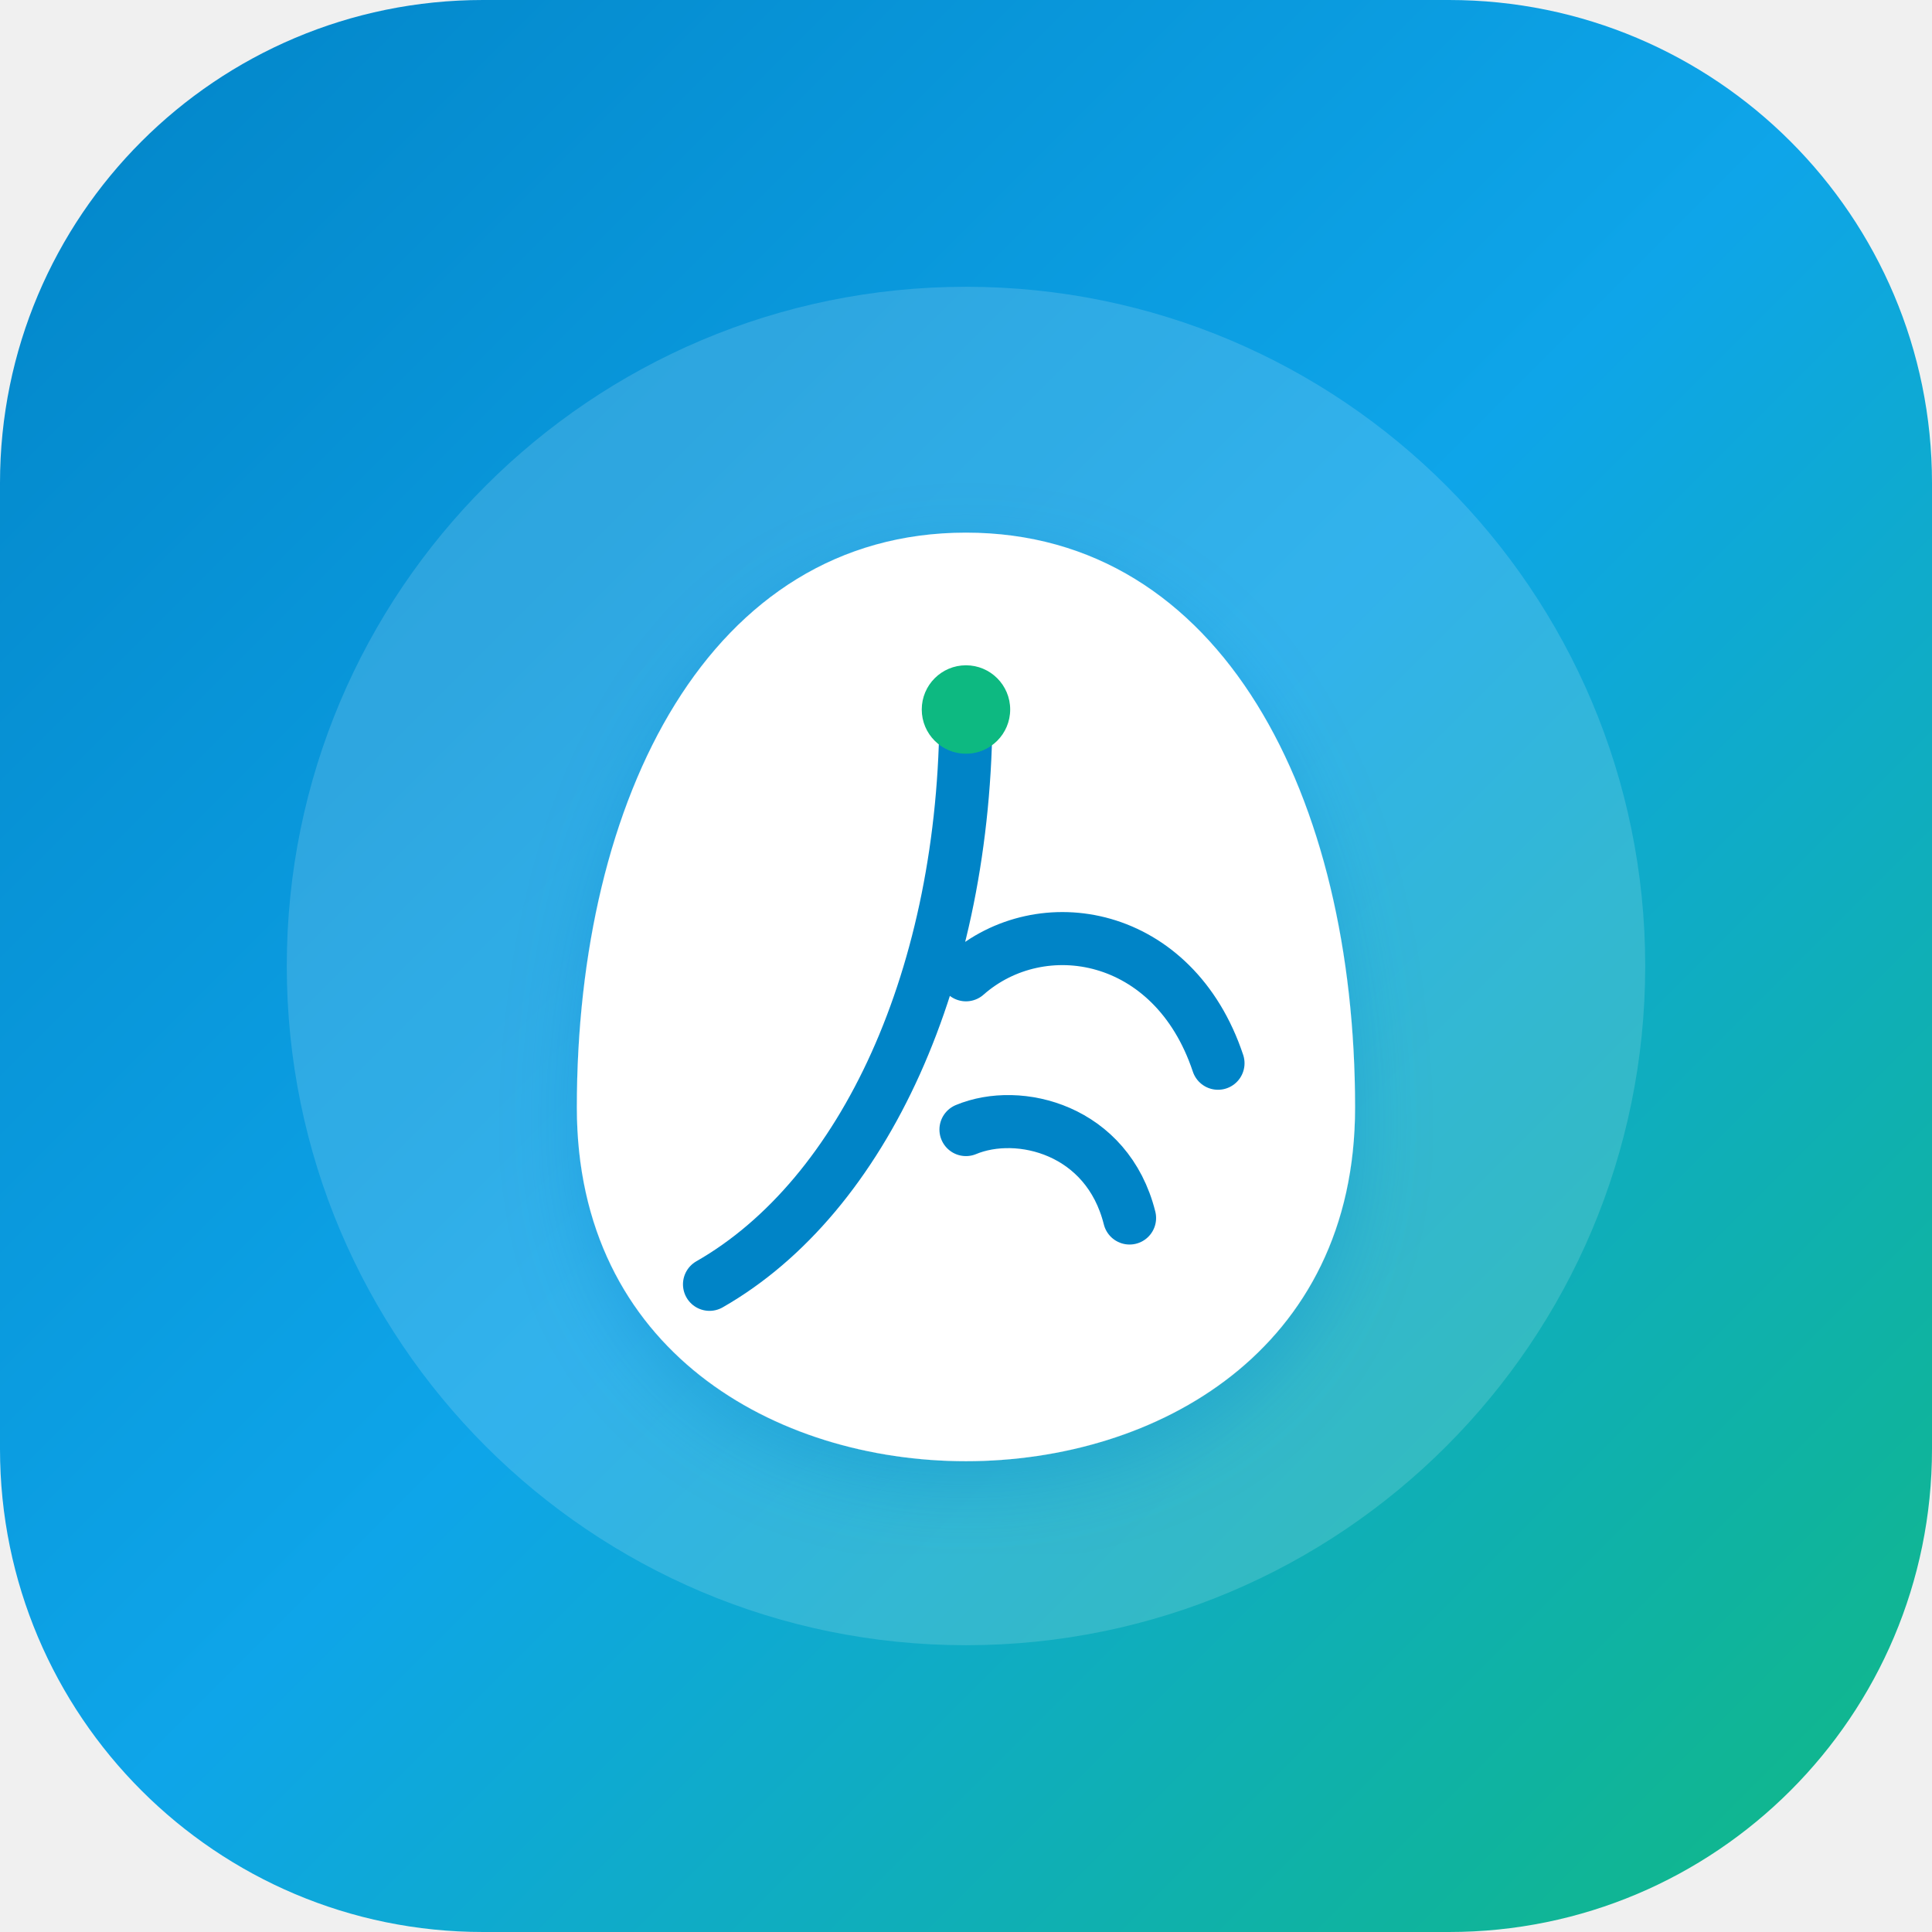
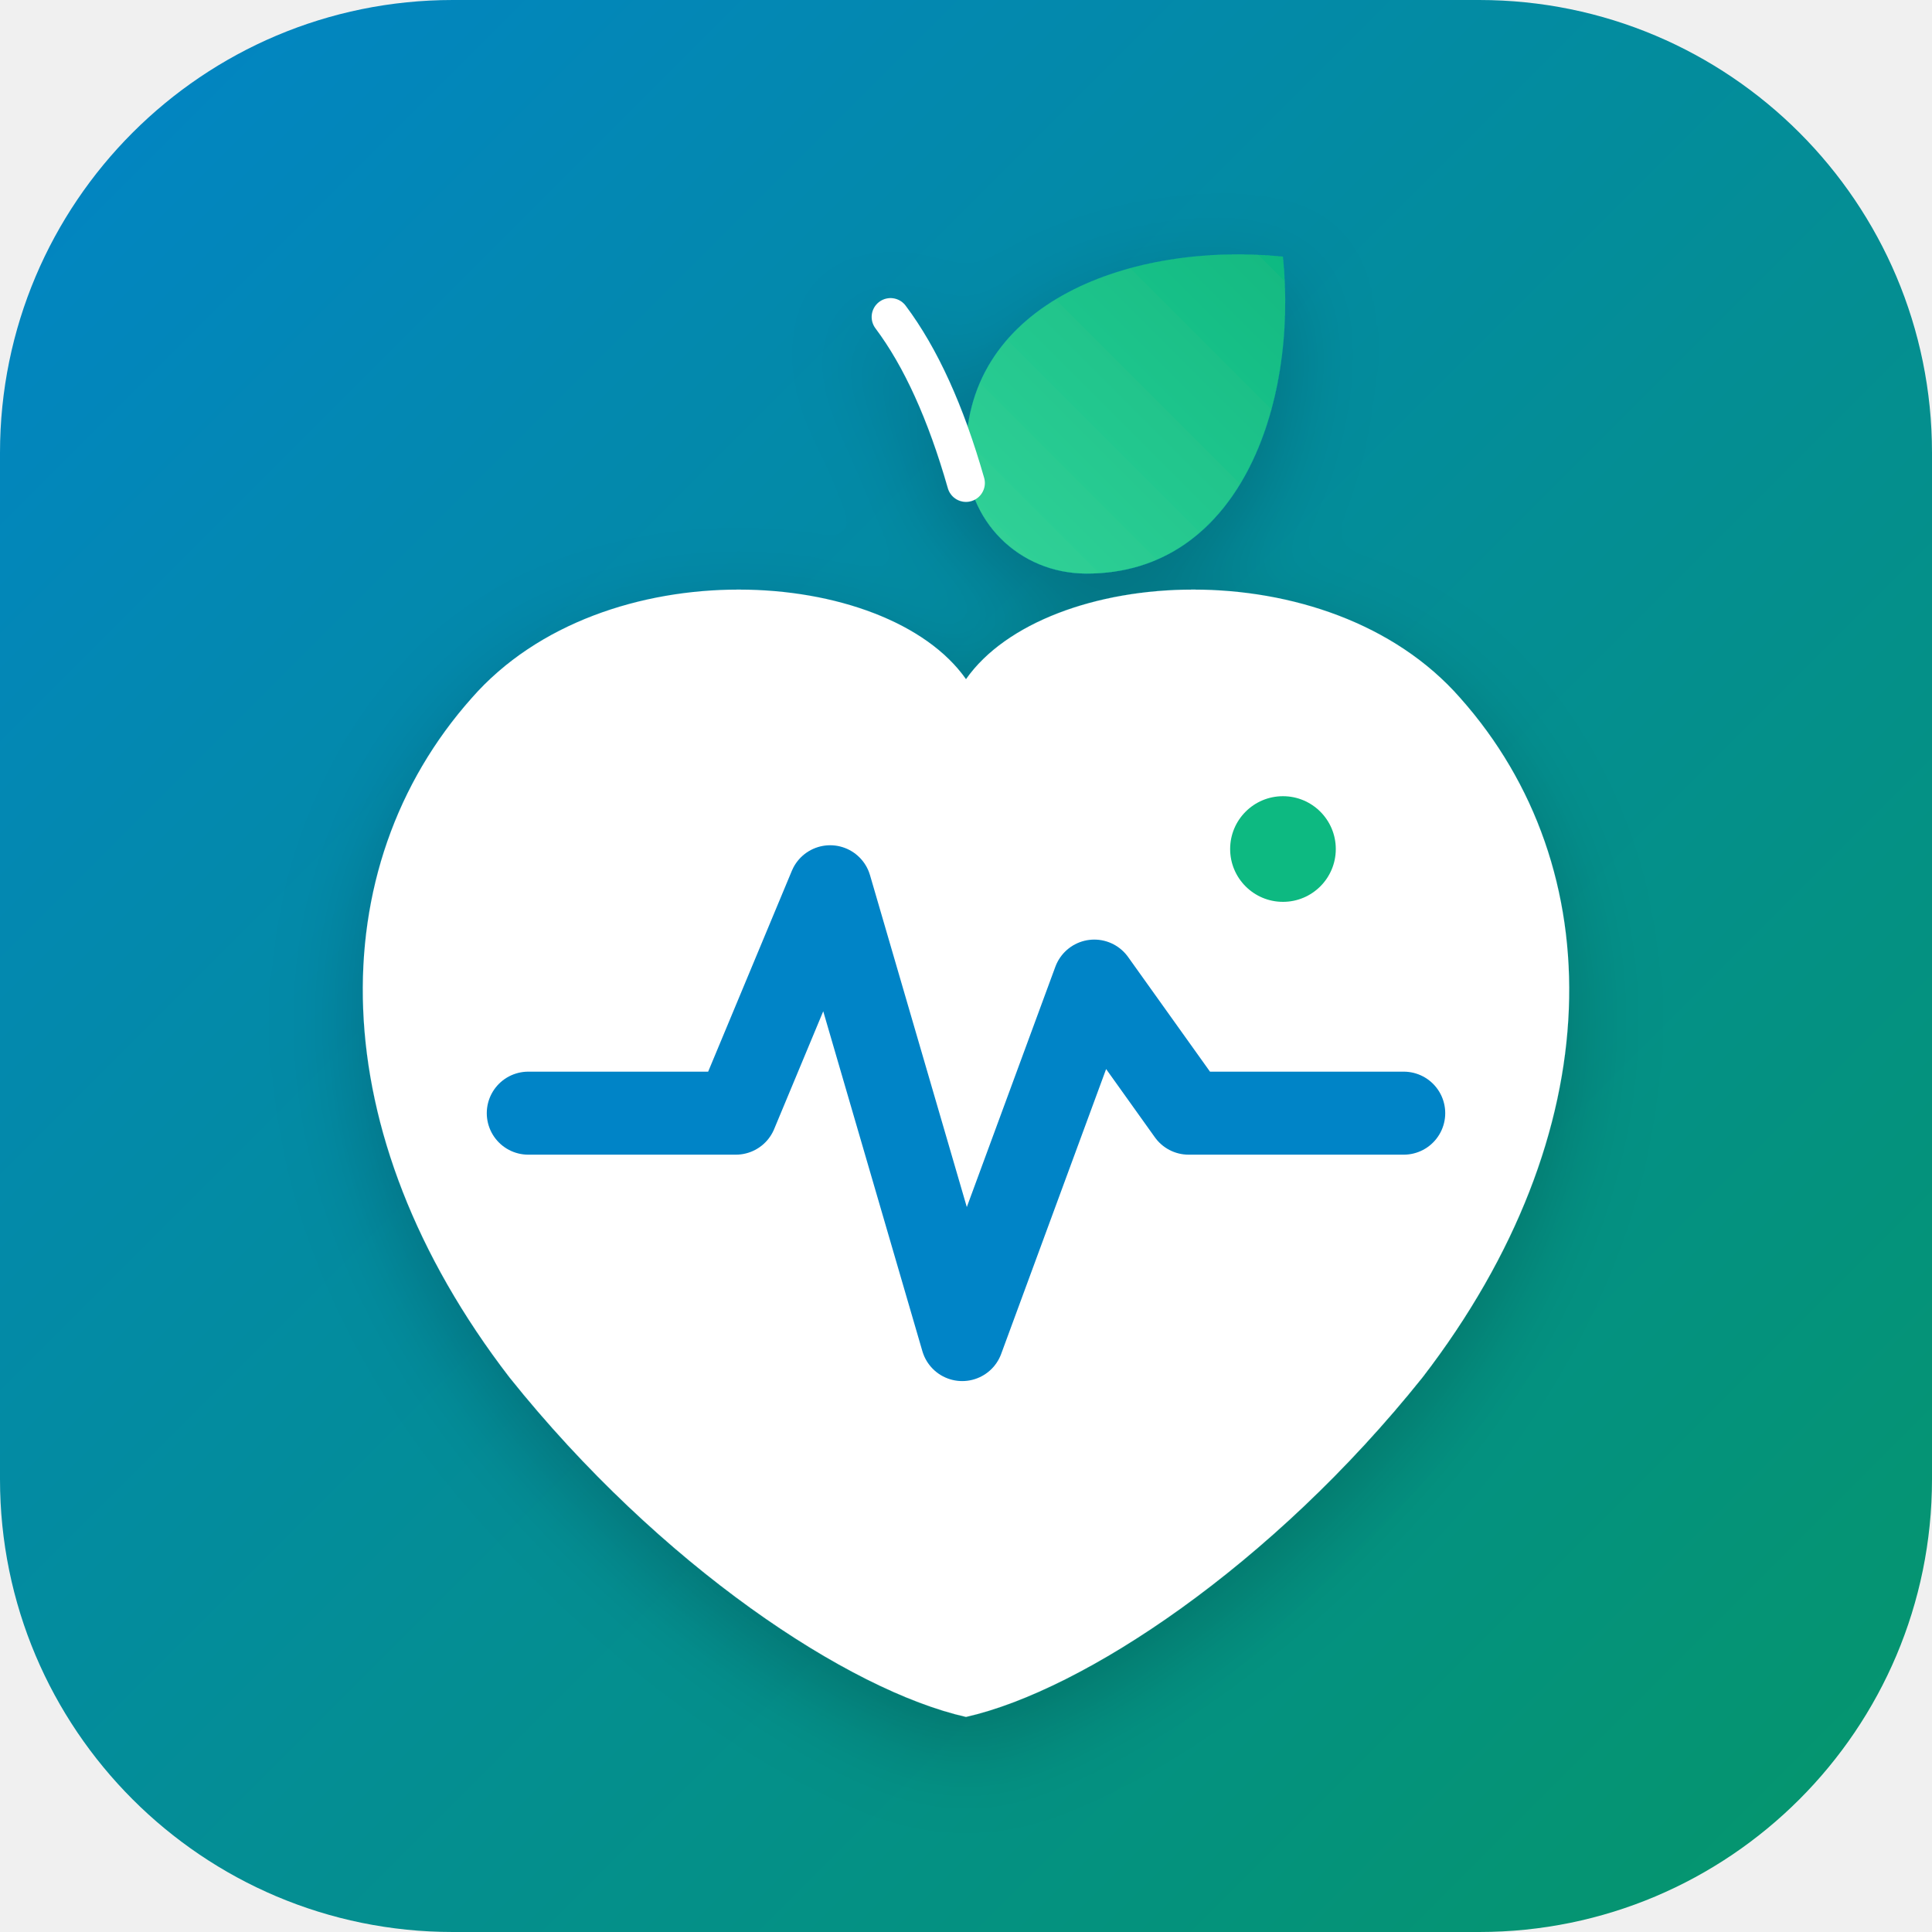
<svg xmlns="http://www.w3.org/2000/svg" viewBox="0 0 512 512" width="512" height="512">
  <defs>
-     <linearGradient id="pwaGrad" x1="0%" y1="0%" x2="100%" y2="100%">
+     <linearGradient id="bgGrad" x1="0%" y1="0%" x2="100%" y2="100%">
      <stop offset="0%" stop-color="#0284c7" />
-       <stop offset="50%" stop-color="#0ea5e9" />
+       <stop offset="100%" stop-color="#059669" />
+     </linearGradient>
+     <linearGradient id="leafGrad" x1="0%" y1="100%" x2="100%" y2="0%">
+       <stop offset="0%" stop-color="#34d399" />
      <stop offset="100%" stop-color="#10b981" />
    </linearGradient>
-     <filter id="shadow" x="-10%" y="-10%" width="120%" height="120%">
-       <feDropShadow dx="0" dy="12" stdDeviation="16" flood-color="#0284c7" flood-opacity="0.3" />
+     <filter id="iconGlow" x="-20%" y="-20%" width="140%" height="140%">
+       <feDropShadow dx="0" dy="8" stdDeviation="12" flood-color="#000000" flood-opacity="0.2" />
    </filter>
  </defs>
-   <rect width="512" height="512" rx="128" fill="url(#pwaGrad)" />
-   <circle cx="256" cy="256" r="180" fill="#ffffff" opacity="0.15" />
-   <g transform="translate(106, 106) scale(0.5859)" filter="url(#shadow)">
-     <path d="M256 60 C140 60 80 180 80 320 C80 430 170 480 256 480 C342 480 432 430 432 320 C432 180 372 60 256 60 Z" fill="#ffffff" />
-     <path d="M256 140 C256 260 210 360 140 400 M256 260 C290 230 350 240 370 300 M256 330 C280 320 320 330 330 370" stroke="#0284c7" stroke-width="24" stroke-linecap="round" stroke-linejoin="round" fill="none" />
-     <circle cx="256" cy="140" r="20" fill="#10b981" />
+   <rect width="512" height="512" rx="120" fill="url(#bgGrad)" />
+   <g filter="url(#iconGlow)">
+     <path d="M256 120 C256 80 300 64 340 68 C344 108 328 152 288 152 C270 152 256 138 256 120 Z" fill="url(#leafGrad)" />
+     <path d="M256 128 Q248 100 236 84" stroke="#ffffff" stroke-width="10" stroke-linecap="round" fill="none" />
+     <path d="M256 180           C235 150 160 145 125 185           C85 230 85 300 135 365           C175 415 225 448 256 455           C287 448 337 415 377 365           C427 300 427 230 387 185           C352 145 277 150 256 180 Z" fill="#ffffff" />
+     <path d="M140 295           L195 295           L220 235           L255 355           L290 260           L315 295           L372 295" stroke="#0284c7" stroke-width="22" stroke-linecap="round" stroke-linejoin="round" fill="none" />
+     <circle cx="340" cy="225" r="14" fill="#10b981" />
  </g>
</svg>
